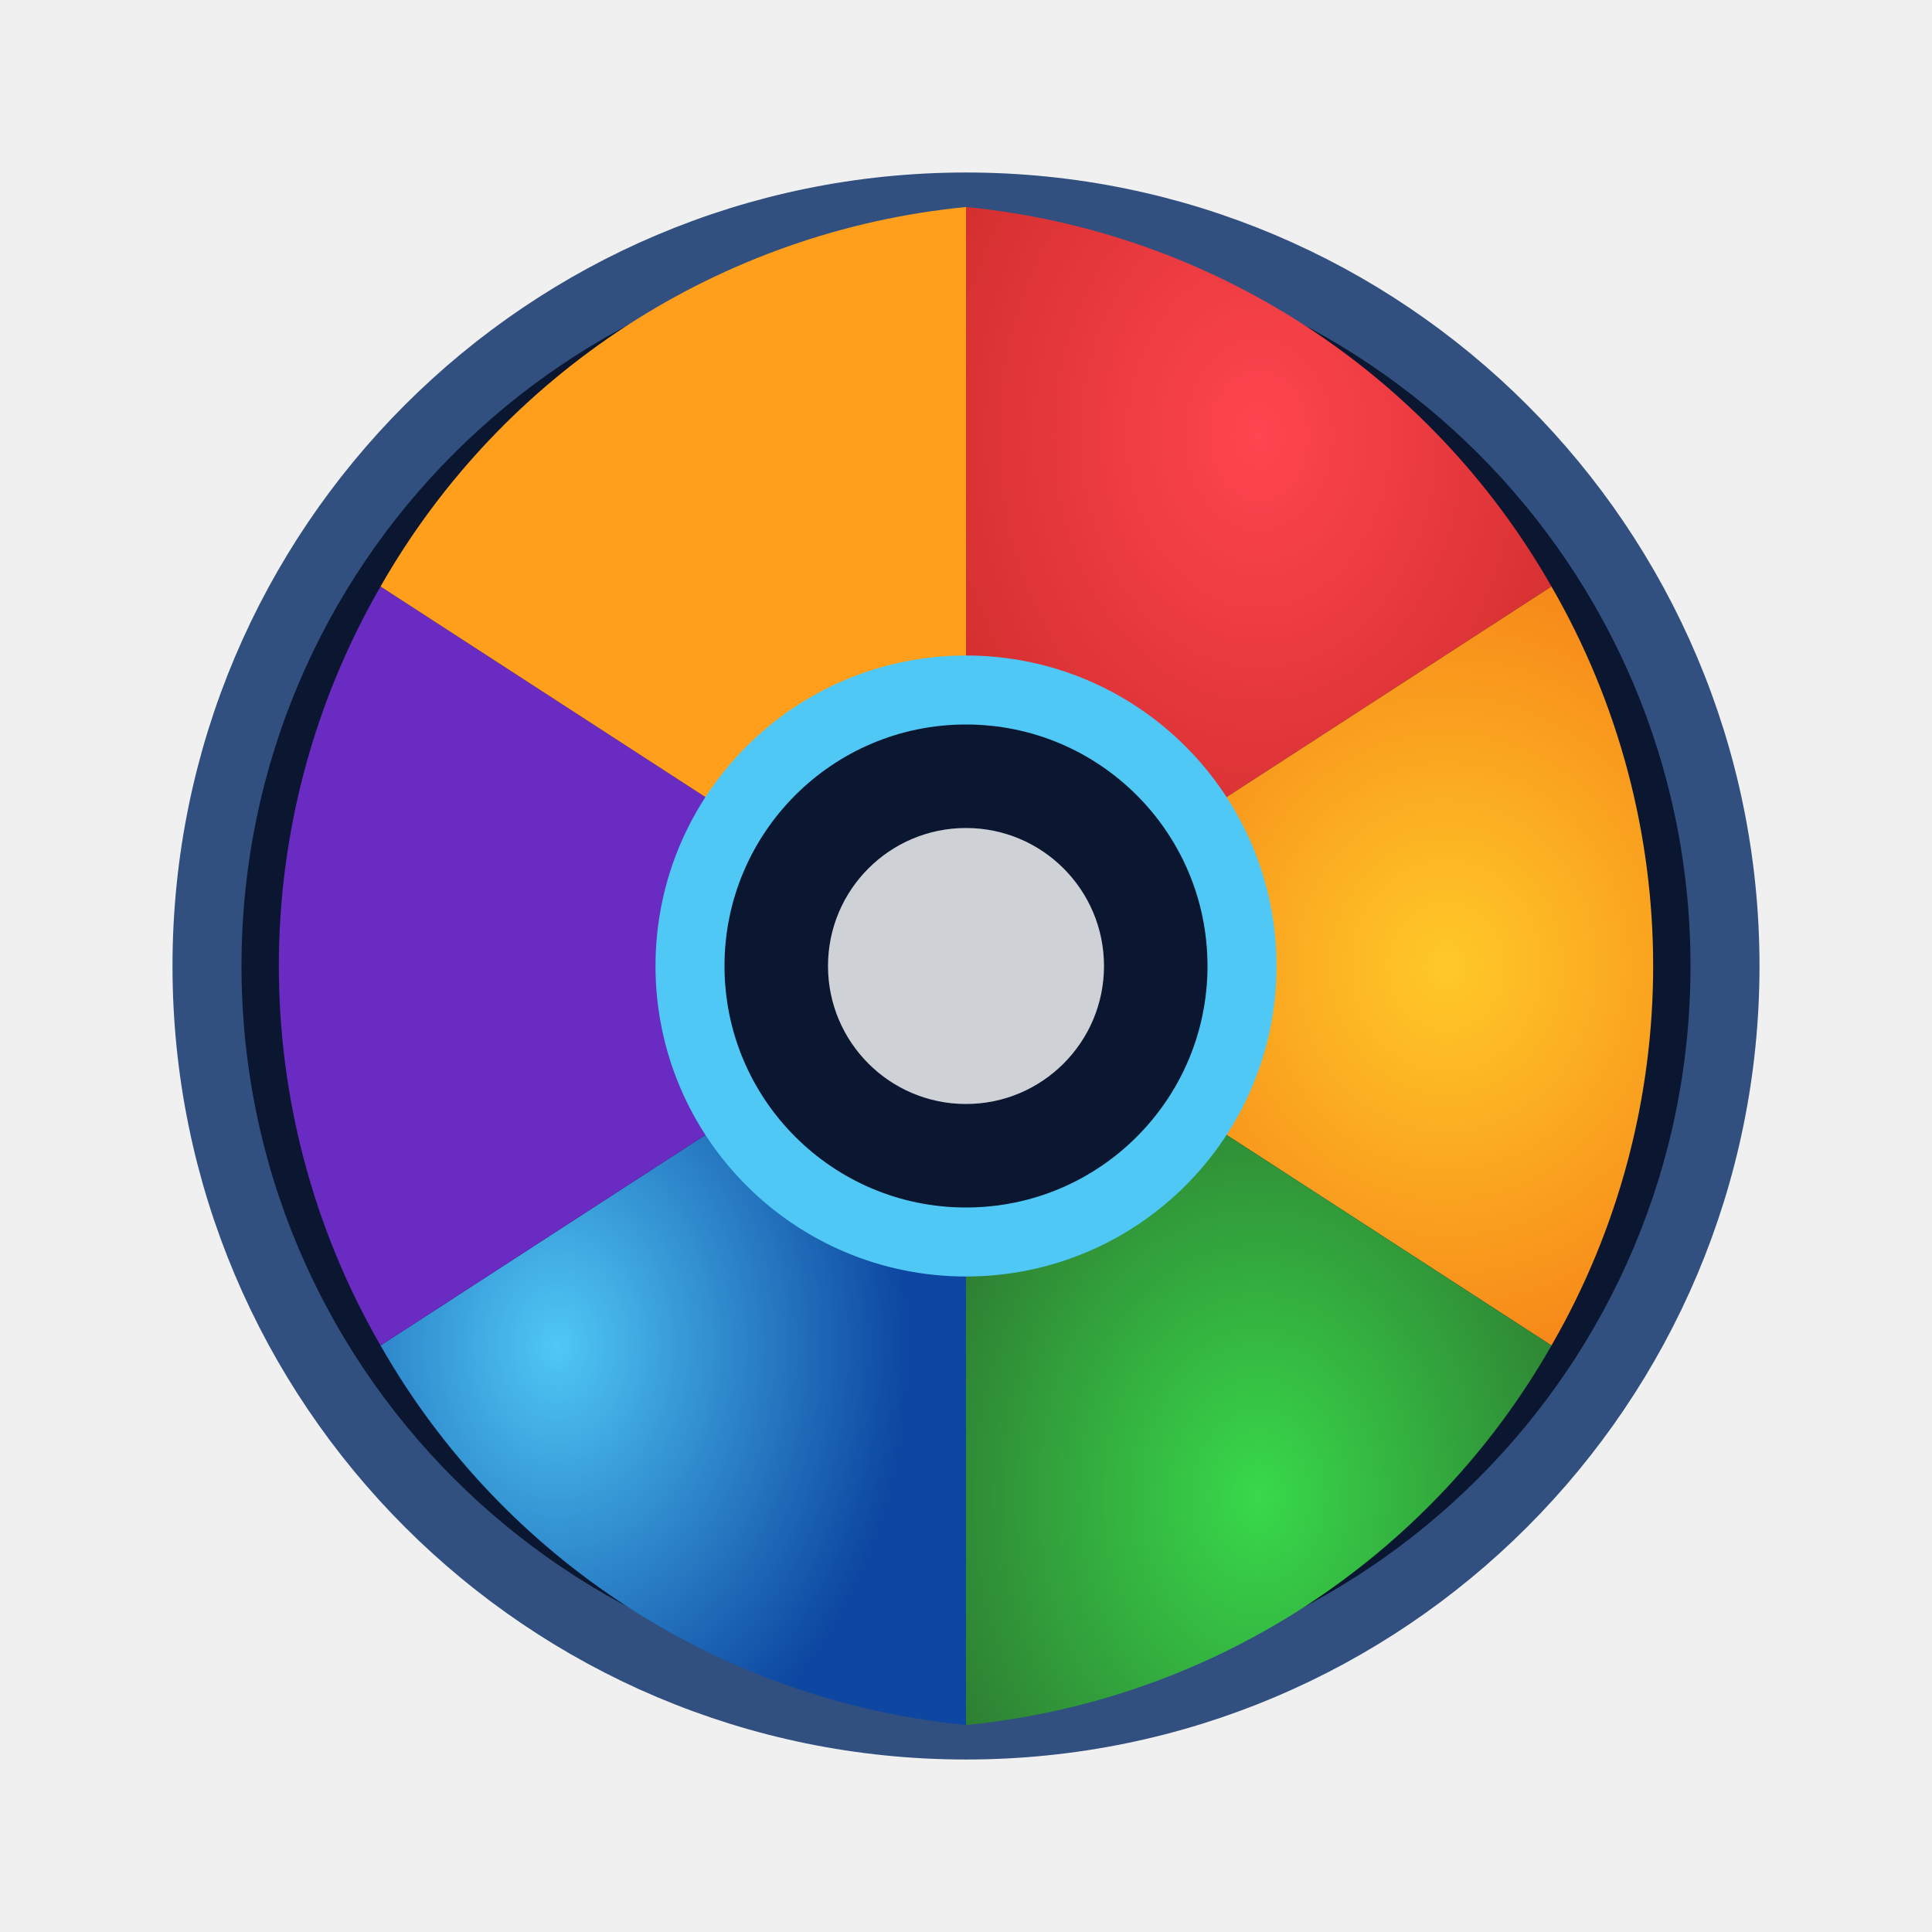
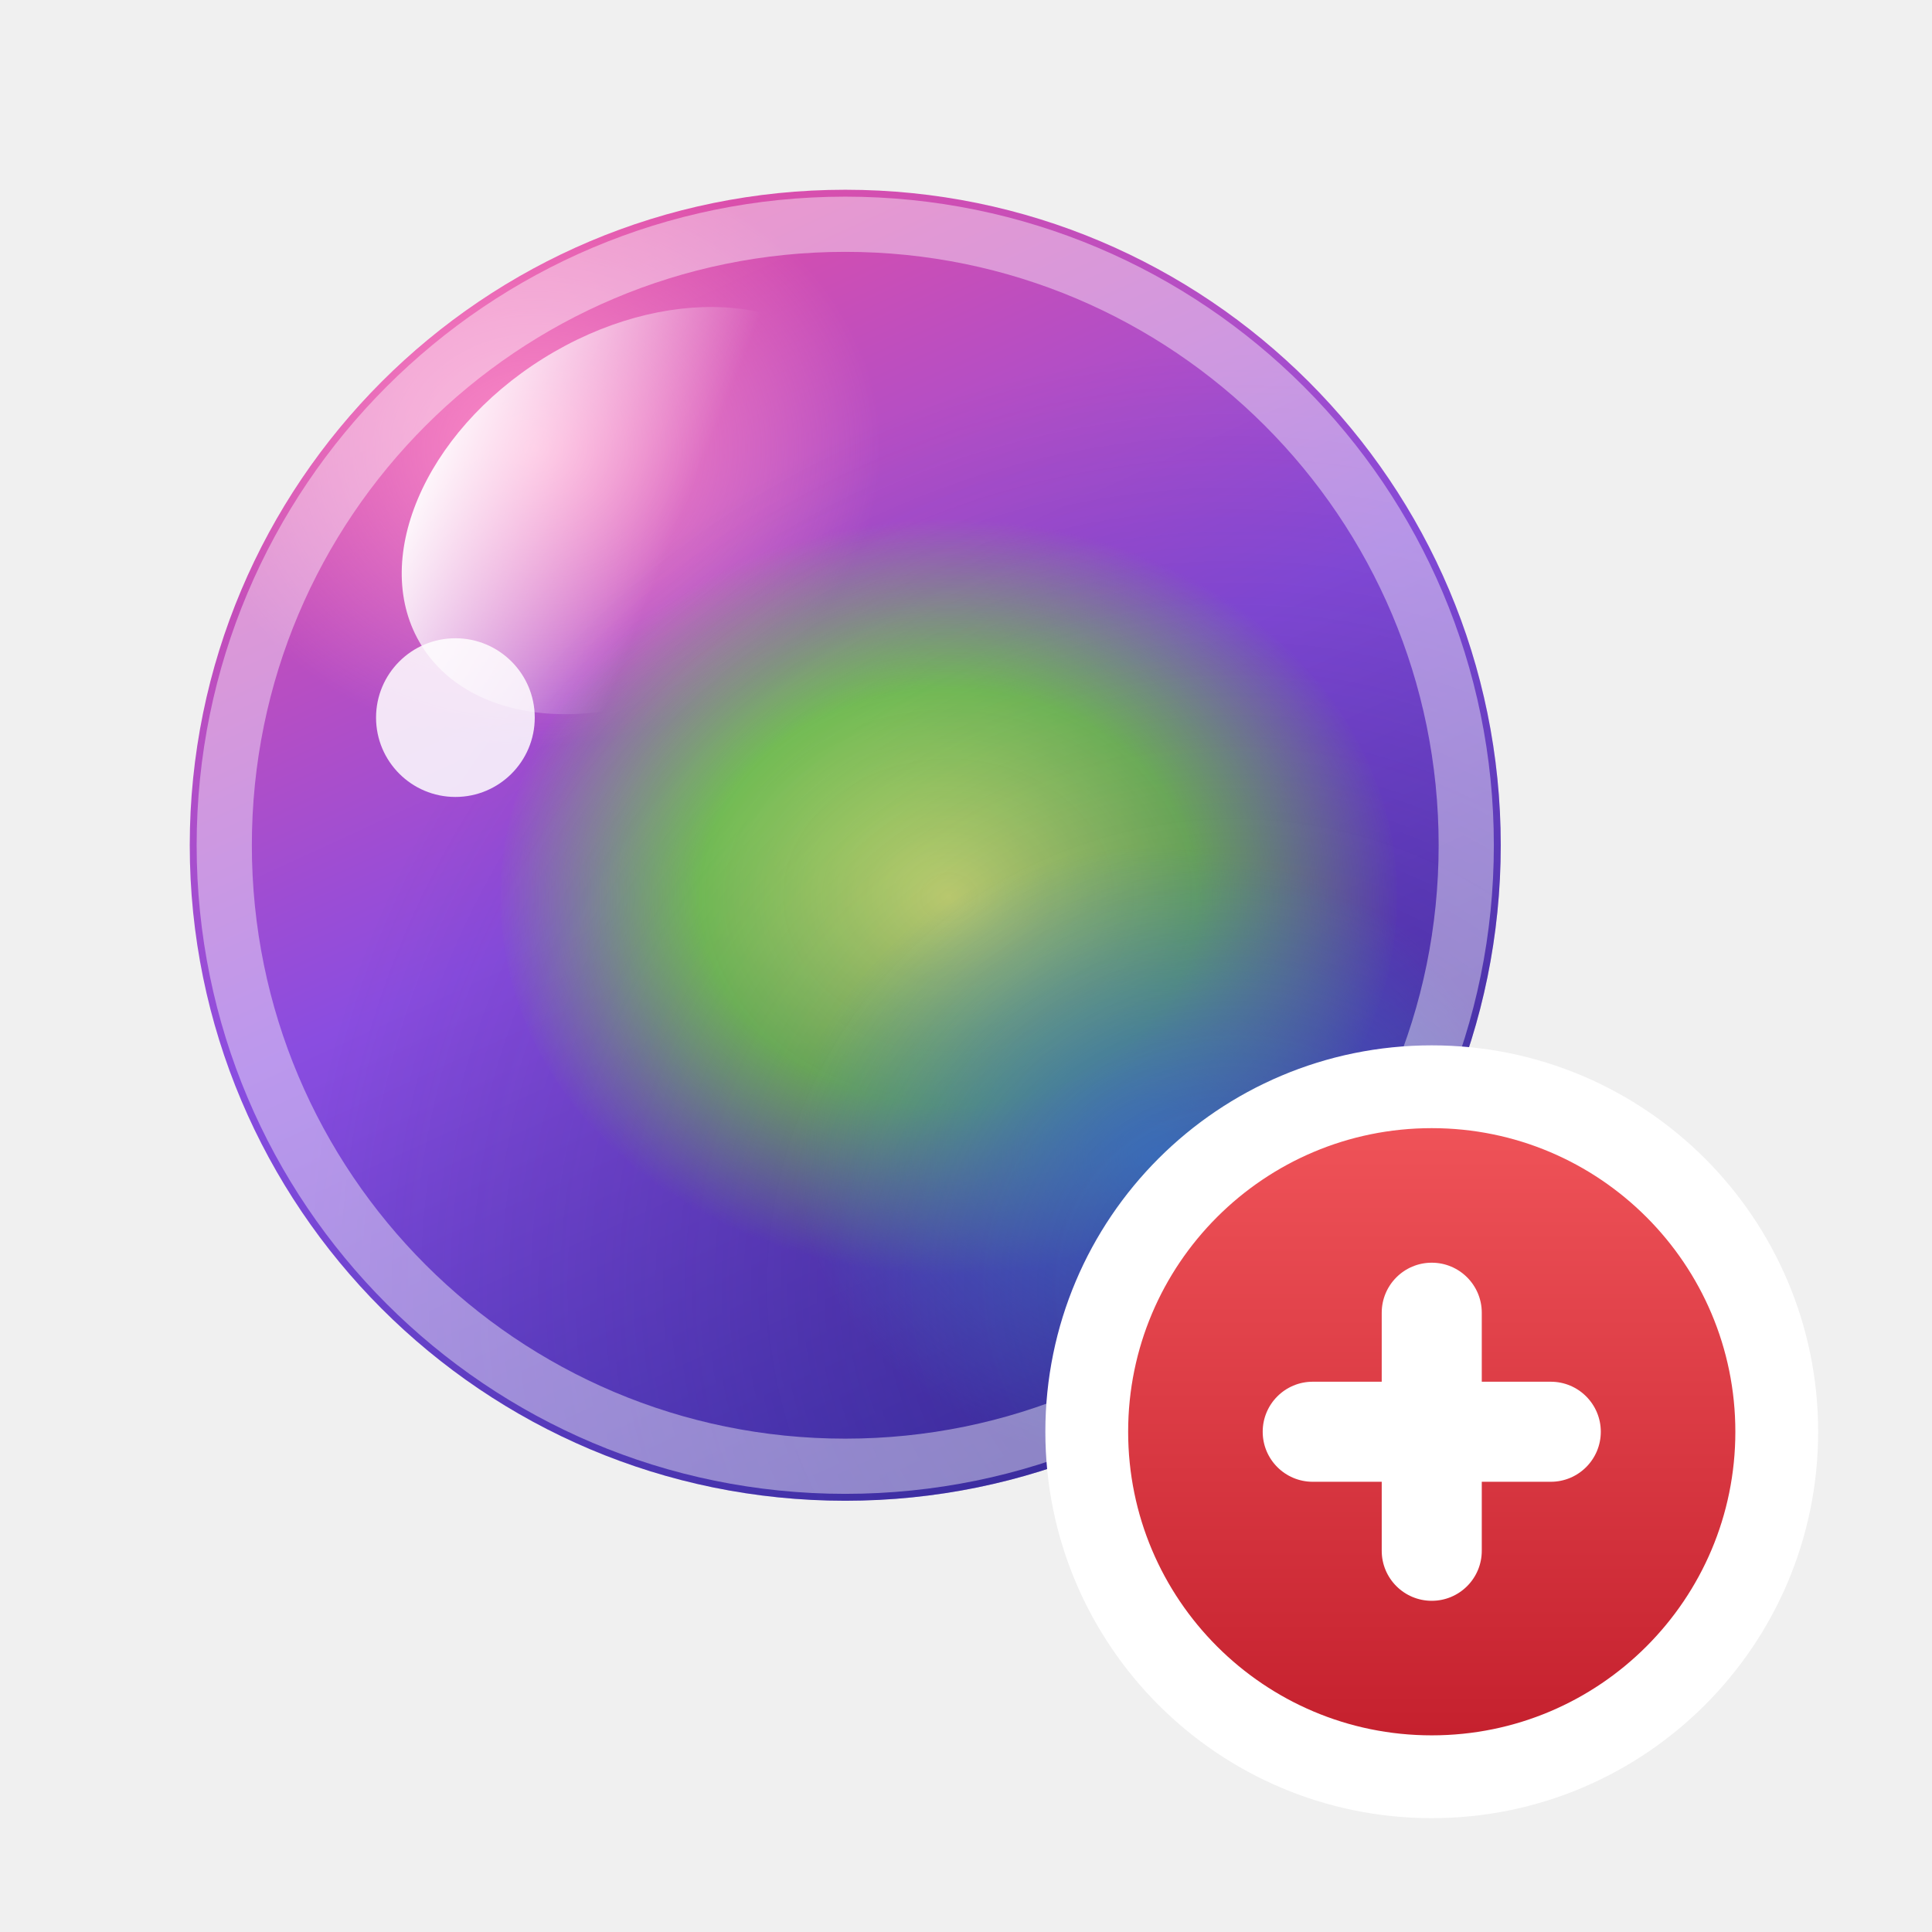
- <svg xmlns="http://www.w3.org/2000/svg" width="56" height="56" viewBox="0 0 56 56">
+ <svg xmlns="http://www.w3.org/2000/svg" width="56" height="56" viewBox="0 0 56 56" role="img" aria-label="Color change bubble">
  <defs>
-     <radialGradient id="colorWheel1" cx="50%" cy="30%" r="60%">
-       <stop offset="0%" style="stop-color:#FF454F" />
-       <stop offset="100%" style="stop-color:#D32F2F" />
+     <clipPath id="bubbleClip">
+       <circle cx="24.5" cy="24.5" r="19" />
+     </clipPath>
+     <linearGradient id="baseHue" x1="24%" y1="0%" x2="70%" y2="100%">
+       <stop offset="0%" stop-color="#E84FA3" />
+       <stop offset="48%" stop-color="#8A4DE0" />
+       <stop offset="100%" stop-color="#3D35B5" />
+     </linearGradient>
+     <radialGradient id="pinkBloom" cx="50%" cy="50%" r="50%">
+       <stop offset="0%" stop-color="#FF8FC7" stop-opacity="0.95" />
+       <stop offset="100%" stop-color="#FF8FC7" stop-opacity="0" />
    </radialGradient>
-     <radialGradient id="colorWheel2" cx="70%" cy="50%" r="60%">
-       <stop offset="0%" style="stop-color:#FFC928" />
-       <stop offset="100%" style="stop-color:#F57F17" />
+     <radialGradient id="greenBloom" cx="50%" cy="50%" r="50%">
+       <stop offset="0%" stop-color="#E4FF6E" />
+       <stop offset="55%" stop-color="#7BD94A" stop-opacity="0.95" />
+       <stop offset="100%" stop-color="#7BD94A" stop-opacity="0" />
    </radialGradient>
-     <radialGradient id="colorWheel3" cx="50%" cy="70%" r="60%">
-       <stop offset="0%" style="stop-color:#38D94A" />
-       <stop offset="100%" style="stop-color:#2E7D32" />
+     <radialGradient id="blueBloom" cx="50%" cy="50%" r="50%">
+       <stop offset="0%" stop-color="#3FA9F5" stop-opacity="0.9" />
+       <stop offset="100%" stop-color="#3FA9F5" stop-opacity="0" />
    </radialGradient>
-     <radialGradient id="colorWheel4" cx="30%" cy="50%" r="60%">
-       <stop offset="0%" style="stop-color:#4FC8F5" />
-       <stop offset="100%" style="stop-color:#0D47A1" />
+     <radialGradient id="bubbleShade" cx="80%" cy="84%" r="72%">
+       <stop offset="0%" stop-color="#2E1A6E" stop-opacity="0.5" />
+       <stop offset="100%" stop-color="#2E1A6E" stop-opacity="0" />
    </radialGradient>
+     <linearGradient id="specular" x1="18%" y1="10%" x2="62%" y2="52%">
+       <stop offset="0%" stop-color="#FFFFFF" stop-opacity="0.95" />
+       <stop offset="100%" stop-color="#FFFFFF" stop-opacity="0" />
+     </linearGradient>
+     <linearGradient id="plusDisc" x1="50%" y1="0%" x2="50%" y2="100%">
+       <stop offset="0%" stop-color="#F2565B" />
+       <stop offset="100%" stop-color="#C21D2B" />
+     </linearGradient>
  </defs>
-   <circle cx="28" cy="28" r="22" fill="#0B1730" stroke="#31507F" stroke-width="2" />
-   <path d="M 28 28 L 28 6 A 22 22 0 0 1 44.97 17 Z" fill="url(#colorWheel1)" />
-   <path d="M 28 28 L 44.97 17 A 22 22 0 0 1 44.97 39 Z" fill="url(#colorWheel2)" />
-   <path d="M 28 28 L 44.97 39 A 22 22 0 0 1 28 50 Z" fill="url(#colorWheel3)" />
-   <path d="M 28 28 L 28 50 A 22 22 0 0 1 11.03 39 Z" fill="url(#colorWheel4)" />
-   <path d="M 28 28 L 11.03 39 A 22 22 0 0 1 11.03 17 Z" fill="#692BC2" />
-   <path d="M 28 28 L 11.03 17 A 22 22 0 0 1 28 6 Z" fill="#FF9F1C" />
-   <circle cx="28" cy="28" r="8" fill="#0B1730" stroke="#4FC8F5" stroke-width="2" />
-   <circle cx="28" cy="28" r="4" fill="#ffffff" opacity="0.8" />
+   <g clip-path="url(#bubbleClip)">
+     <circle cx="24.5" cy="24.5" r="19" fill="url(#baseHue)" />
+     <ellipse cx="15.5" cy="13" rx="10" ry="8.6" fill="url(#pinkBloom)" />
+     <ellipse cx="27.5" cy="26" rx="13" ry="11" fill="url(#greenBloom)" />
+     <ellipse cx="33.5" cy="33.5" rx="10.5" ry="9" fill="url(#blueBloom)" />
+     <circle cx="24.5" cy="24.5" r="19" fill="url(#bubbleShade)" />
+     <ellipse cx="18.5" cy="14.8" rx="7.4" ry="5.2" fill="url(#specular)" transform="rotate(-32 18.5 14.8)" />
+     <circle cx="13.2" cy="20.8" r="2.3" fill="#FFFFFF" opacity="0.85" />
+   </g>
+   <circle cx="24.5" cy="24.5" r="18" fill="none" stroke="#FFFFFF" stroke-opacity="0.42" stroke-width="1.6" />
+   <circle cx="41.5" cy="41.5" r="10" fill="url(#plusDisc)" stroke="#FFFFFF" stroke-width="2.4" />
+   <rect x="36.6" y="40.05" width="9.8" height="2.9" rx="1.45" fill="#FFFFFF" />
+   <rect x="40.05" y="36.6" width="2.9" height="9.8" rx="1.45" fill="#FFFFFF" />
</svg>
